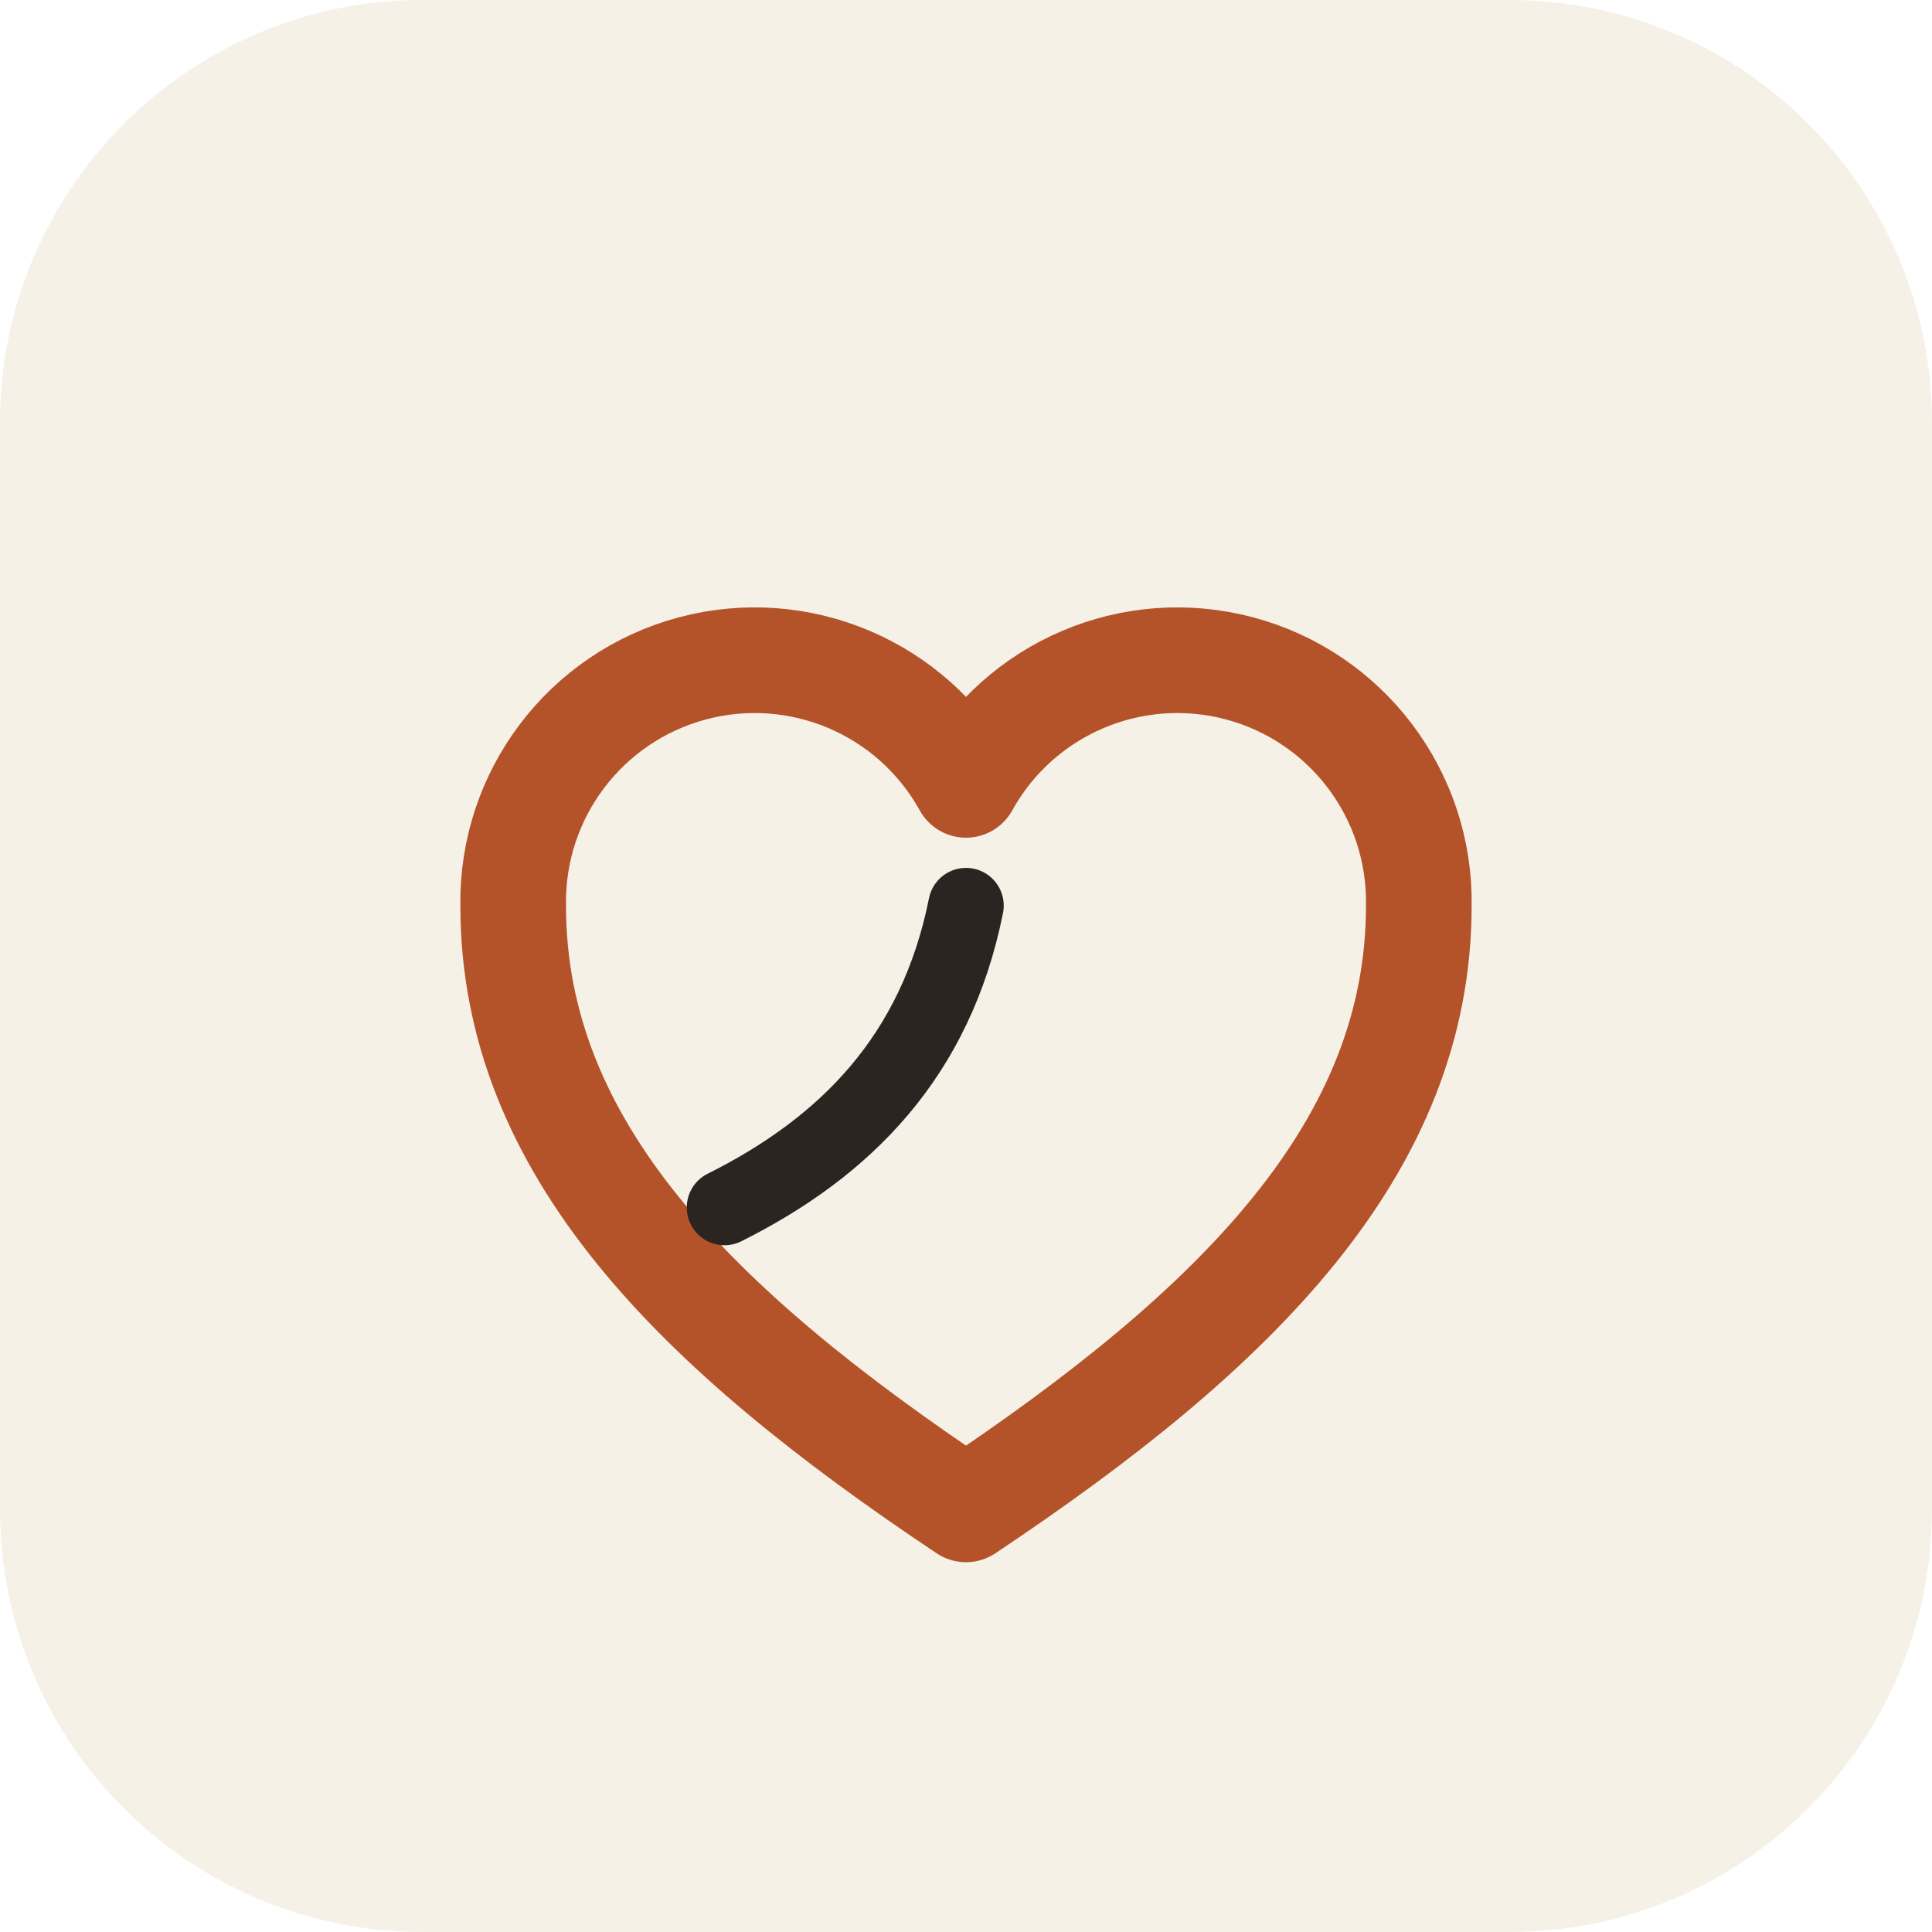
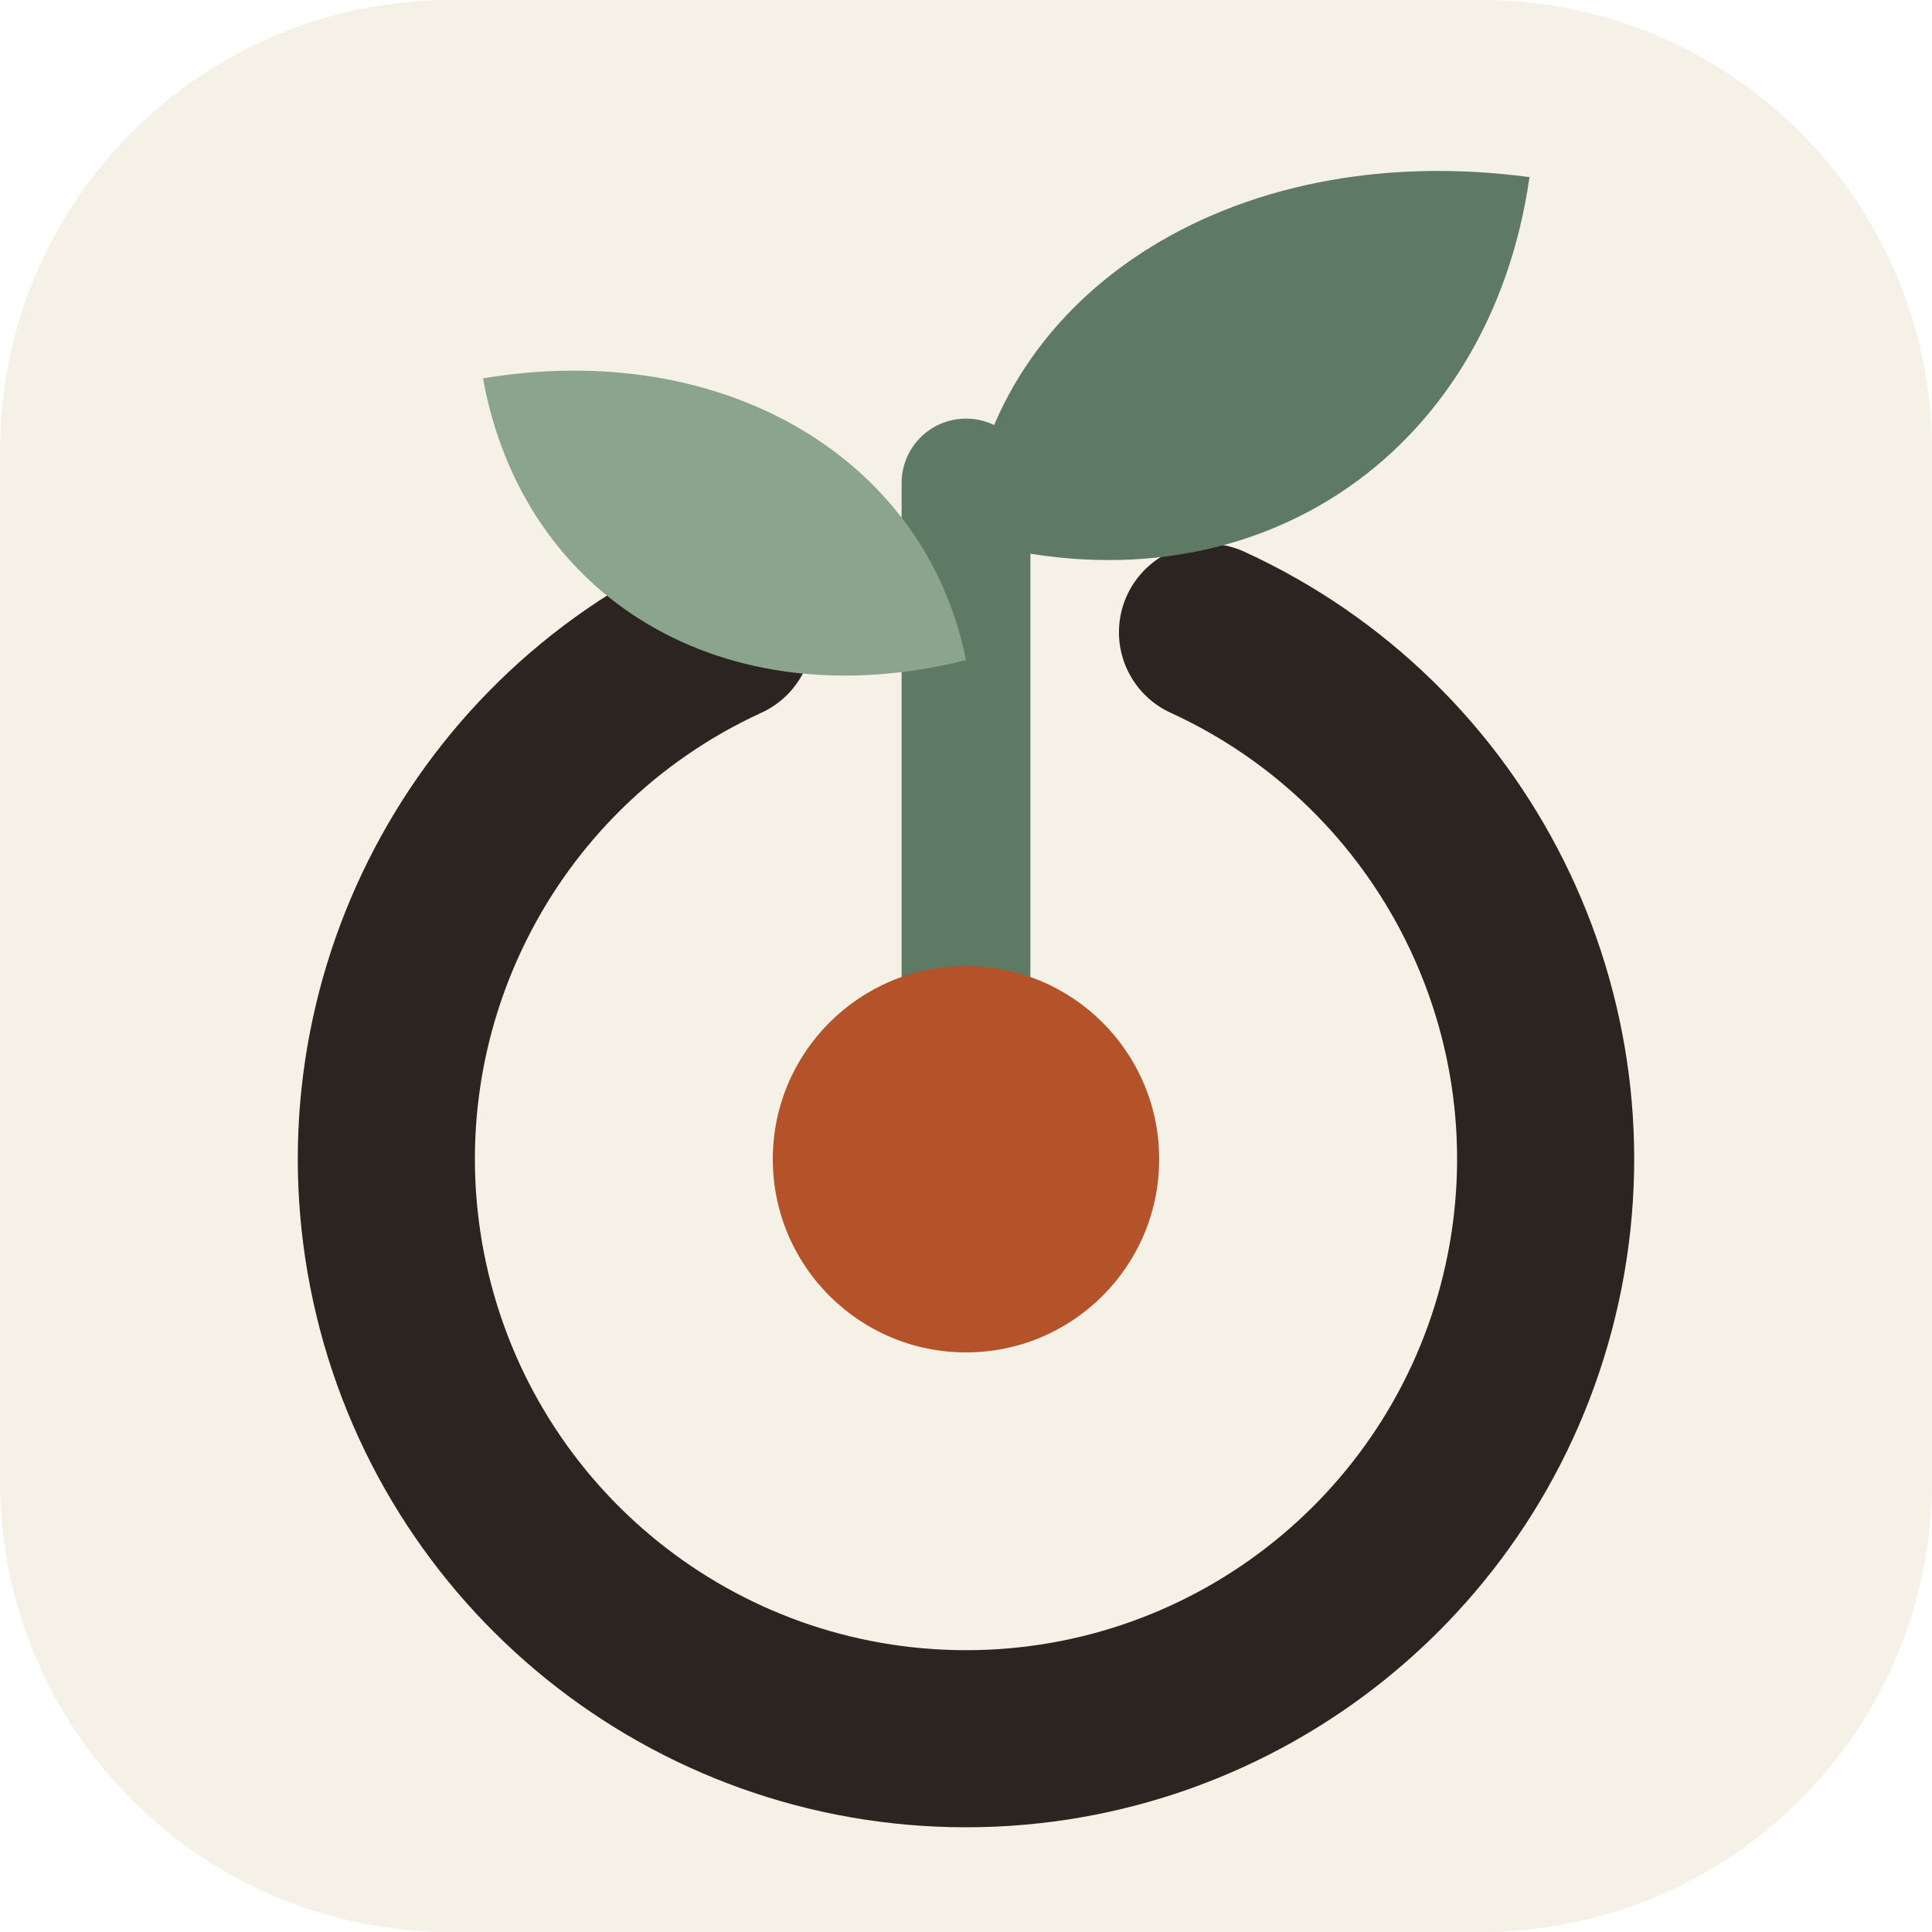
- <svg xmlns="http://www.w3.org/2000/svg" viewBox="0 0 64 64">
-   <rect width="64" height="64" rx="14" fill="#F6F1E7" />
-   <path d="M32 50c-9-6-15-12-15-20a8 8 0 0 1 15-4 8 8 0 0 1 15 4c0 8-6 14-15 20z" fill="none" stroke="#B4532A" stroke-width="3.5" stroke-linejoin="round" />
-   <path d="M24 40c4-2 7-5 8-10" fill="none" stroke="#2B2420" stroke-width="2.5" stroke-linecap="round" />
+ <svg xmlns="http://www.w3.org/2000/svg" viewBox="0 0 120 120">
+   <rect width="120" height="120" rx="28" fill="#F6F1E7" />
+   <path d="M75.00 39.27A36 36 0 1 1 45.00 39.27" fill="none" stroke="#2B2420" stroke-width="11" stroke-linecap="round" />
+   <path d="M60 62V30" stroke="#5F7A64" stroke-width="8" stroke-linecap="round" />
+   <circle cx="60" cy="72" r="12" fill="#B4532A" />
+   <g transform="translate(60 26) scale(1.25)">
+     <path d="M0 6C1 -6 13 -14 28 -12C26 2 14 10 0 6Z" fill="#5F7A64" />
+     <path d="M0 12C-2 2 -12 -4 -24 -2C-22 9 -12 15 0 12Z" fill="#8AA48E" />
+   </g>
</svg>
